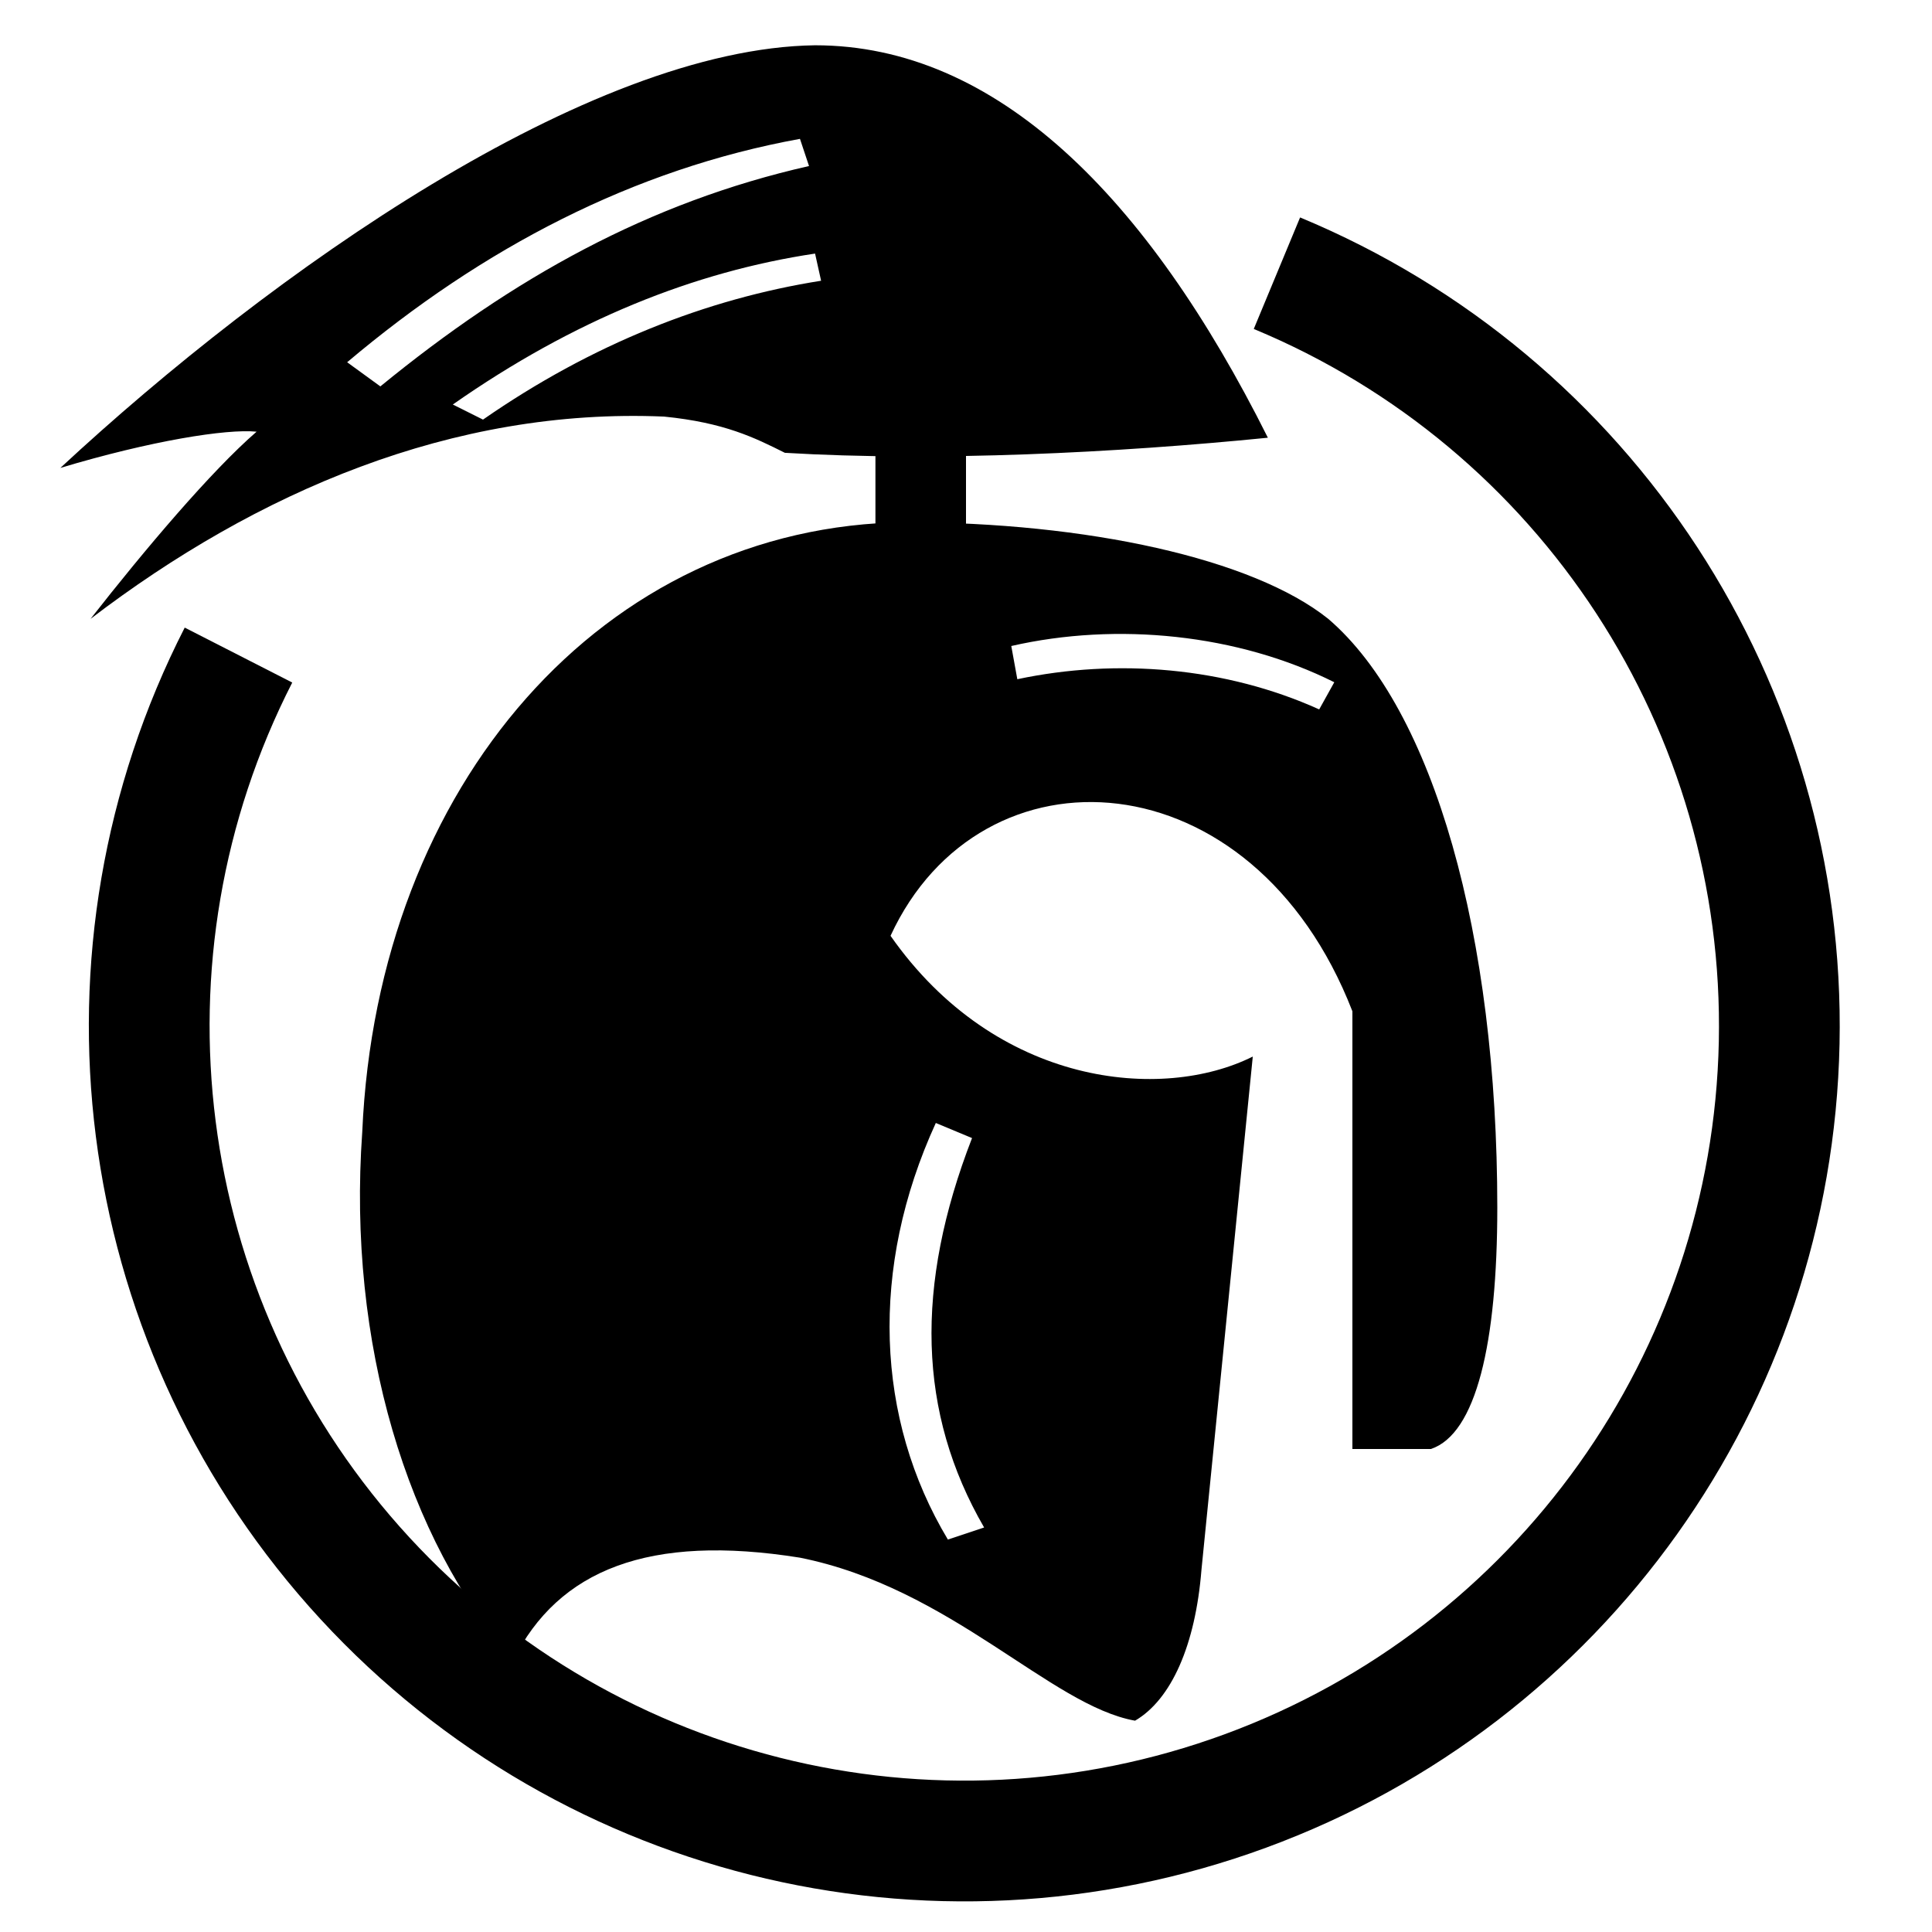
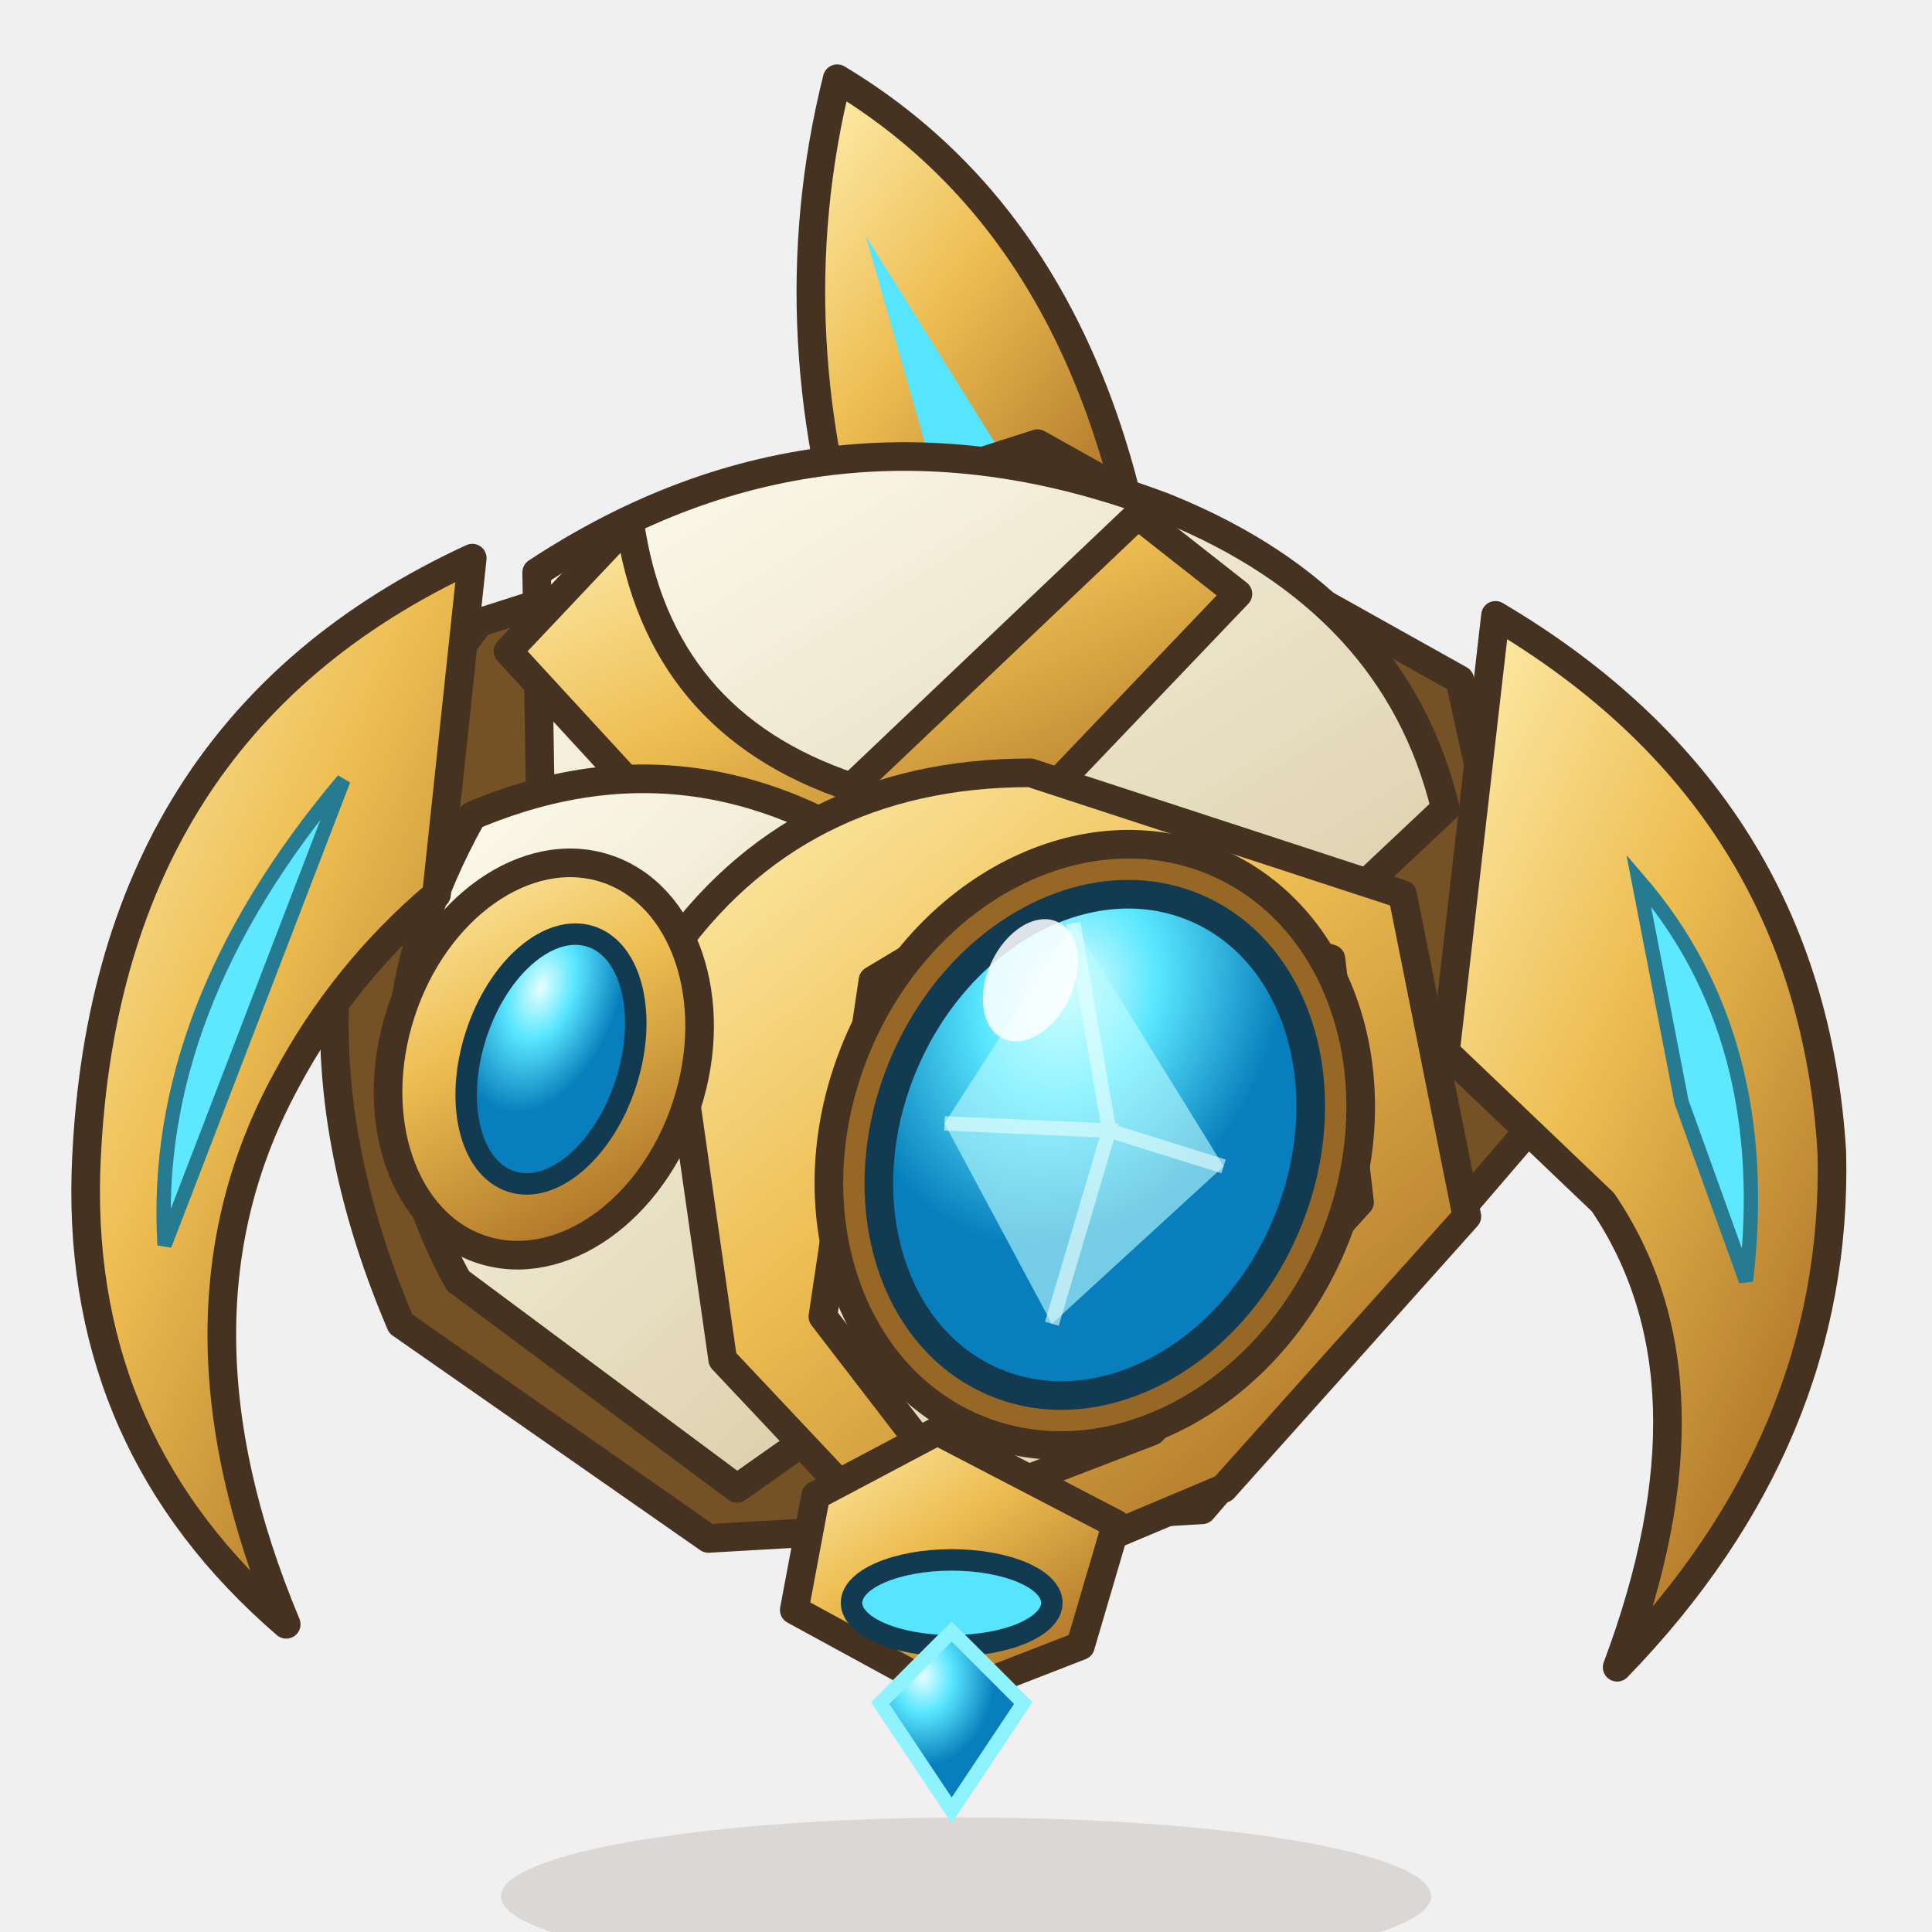
- <svg xmlns="http://www.w3.org/2000/svg" viewBox="0 0 64 64" width="64" height="64" role="img" aria-label="Protoss mark: a crested Spartan helmet breaking out of the arena ring" fill="#000">
-   <rect width="64" height="64" fill="#fff" />
-   <path d="M42.3 9.05 A27 27 0 1 1 7.9 21.7" fill="none" stroke="#000" stroke-width="4" />
-   <path fill-rule="evenodd" d="M44 20.5 C47.5 23.5 49.6 31 49.6 40 C49.6 44.5 48.9 47.5 47.4 48 L44.8 48 L44.8 33.5 C41.5 25 32.5 24.5 29.5 31 C33 36 38.5 36.5 41.5 35 L39.8 52 C39.6 54.5 38.8 56.3 37.6 57 C34.8 56.5 31.5 52.6 26.5 51.6 C21.5 50.8 18.5 52 17 55 C13.5 51 11.5 44.5 12 37.5 C12.5 26 20 17.4 30 17.3 C36 17.3 41.5 18.5 44 20.5 Z     M31 37.2 C28.8 42 29 47 31.4 51 L32.6 50.6 C30.4 46.8 30.3 42.6 32.2 37.7 Z     M33.5 21.4 C37 20.6 41 21 44.2 22.6 L43.7 23.5 C40.6 22.1 37 21.8 33.7 22.5 Z" />
-   <path d="M29 19.5 L29 15 L32 15 L32 19.5 Z" />
-   <path fill-rule="evenodd" d="M42 14.5 C38 6.5 33 1.5 27 1.5 C19.5 1.6 9 9 2 15.5 C5 14.6 7.5 14.2 8.5 14.3 C7 15.6 4.8 18.2 3 20.5 C8.5 16.3 15 13.5 22 13.8 C24 14 25 14.5 26 15 C31 15.3 37 15 42 14.5 Z     M11.5 12 C16 8.2 21 5.6 26.5 4.6 L26.8 5.5 C21.5 6.7 17 9.2 12.6 12.8 Z     M15 13.4 C19 10.6 23 9 27 8.4 L27.2 9.3 C23.4 9.9 19.6 11.4 16 13.9 Z" />
+ <svg xmlns="http://www.w3.org/2000/svg" viewBox="25 20 270 270" class="probe-icon" role="img" aria-labelledby="title">
+   <defs>
+     <linearGradient id="gold" x2=".8" y2="1">
+       <stop stop-color="#fff0b2" />
+       <stop offset=".45" stop-color="#edbd51" />
+       <stop offset="1" stop-color="#a66b23" />
+     </linearGradient>
+     <linearGradient id="ivory" x2=".8" y2="1">
+       <stop stop-color="#fffdf0" />
+       <stop offset="1" stop-color="#d8caa3" />
+     </linearGradient>
+     <radialGradient id="crystal" cx=".3" cy=".25">
+       <stop stop-color="#e5ffff" />
+       <stop offset=".4" stop-color="#5ae7ff" />
+       <stop offset="1" stop-color="#087fbc" />
+     </radialGradient>
+     <linearGradient id="beam" x2="0" y2="1">
+       <stop stop-color="#59dfff" stop-opacity=".6" />
+       <stop offset="1" stop-color="#59dfff" stop-opacity="0" />
+     </linearGradient>
+   </defs>
+   <ellipse class="shadow" cx="160" cy="285" rx="65" ry="11" fill="#453221" opacity=".13" />
+   <g class="float">
+     <path class="outline" d="M146 105Q133 67 142 31Q177 52 185 102Z" fill="url(#gold)" stroke="#453221" stroke-width="4" stroke-linejoin="round" stroke-linecap="round" />
+     <path d="m146 53 10 35 10-3Z" fill="#56e4ff" />
+     <path class="outline" d="M92 107Q58 151 81 205L124 235 193 231 242 174 229 115 170 82Z" fill="#755126" stroke="#453221" stroke-width="4" stroke-linejoin="round" stroke-linecap="round" />
+     <path class="outline" d="M100 100Q141 73 188 91Q220 104 227 133L176 181 101 162Z" fill="url(#ivory)" stroke="#453221" stroke-width="4" stroke-linejoin="round" stroke-linecap="round" />
+     <path class="outline" d="M113 93Q117 121 144 130L184 92 198 103 156 147 119 136 96 111Z" fill="url(#gold)" stroke="#453221" stroke-width="4" stroke-linejoin="round" stroke-linecap="round" />
+     <path class="outline" d="M91 134Q124 120 154 144L172 197 128 228 89 199Q72 168 91 134Z" fill="url(#ivory)" stroke="#453221" stroke-width="4" stroke-linejoin="round" stroke-linecap="round" />
+     <path class="outline" d="M118 154Q136 128 169 128L221 145 230 190 196 228 158 244 126 210Z" fill="url(#gold)" stroke="#453221" stroke-width="4" stroke-linejoin="round" stroke-linecap="round" />
+     <path class="outline" d="M147 157 172 142 211 154 215 188 186 220 160 230 140 204Z" fill="url(#ivory)" stroke="#453221" stroke-width="4" stroke-linejoin="round" stroke-linecap="round" />
+     <ellipse class="outline" cx="178" cy="180" rx="36" ry="43" transform="rotate(23 178 180)" fill="#976726" stroke="#453221" stroke-width="4" stroke-linejoin="round" stroke-linecap="round" />
+     <ellipse cx="178" cy="180" rx="29" ry="36" transform="rotate(23 178 180)" fill="url(#crystal)" stroke="#123b52" stroke-width="4" />
+     <path d="m175 149-18 28 15 28 24-22Z" fill="#b8fbff" opacity=".62" />
+     <path d="m175 149 5 29 16 5m-39-6 23 1-8 27" fill="none" stroke="#e7ffff" stroke-width="2" opacity=".6" />
+     <ellipse cx="169" cy="157" rx="6" ry="9" transform="rotate(25 169 157)" fill="#fff" opacity=".85" />
+     <ellipse class="outline" cx="101" cy="168" rx="21" ry="28" transform="rotate(18 101 168)" fill="url(#gold)" stroke="#453221" stroke-width="4" stroke-linejoin="round" stroke-linecap="round" />
+     <ellipse cx="102" cy="168" rx="11" ry="18" transform="rotate(18 102 168)" fill="url(#crystal)" stroke="#123b52" stroke-width="3" />
+     <path class="outline" d="M91 98Q39 122 37 184Q36 222 65 247Q47 204 65 171Q73 156 86 145Z" fill="url(#gold)" stroke="#453221" stroke-width="4" stroke-linejoin="round" stroke-linecap="round" />
+     <path d="M73 129Q46 161 48 194L58 168Z" fill="#5de8ff" stroke="#267b91" stroke-width="2" />
+     <path class="outline" d="M234 106Q278 132 281 181Q282 221 251 253Q266 213 249 188L227 167Z" fill="url(#gold)" stroke="#453221" stroke-width="4" stroke-linejoin="round" stroke-linecap="round" />
+     <path d="M254 143Q273 165 269 199L260 174Z" fill="#5de8ff" stroke="#267b91" stroke-width="2" />
+     <path class="outline" d="m139 229 17-9 25 13-5 17-18 7-22-12Z" fill="url(#gold)" stroke="#453221" stroke-width="4" stroke-linejoin="round" stroke-linecap="round" />
+     <ellipse cx="158" cy="244" rx="14" ry="6" fill="#56e4ff" stroke="#123b52" stroke-width="3" />
+     <path d="m158 248 10 10-10 15-10-15Z" fill="url(#crystal)" stroke="#8ff2ff" stroke-width="2" />
+   </g>
</svg>
